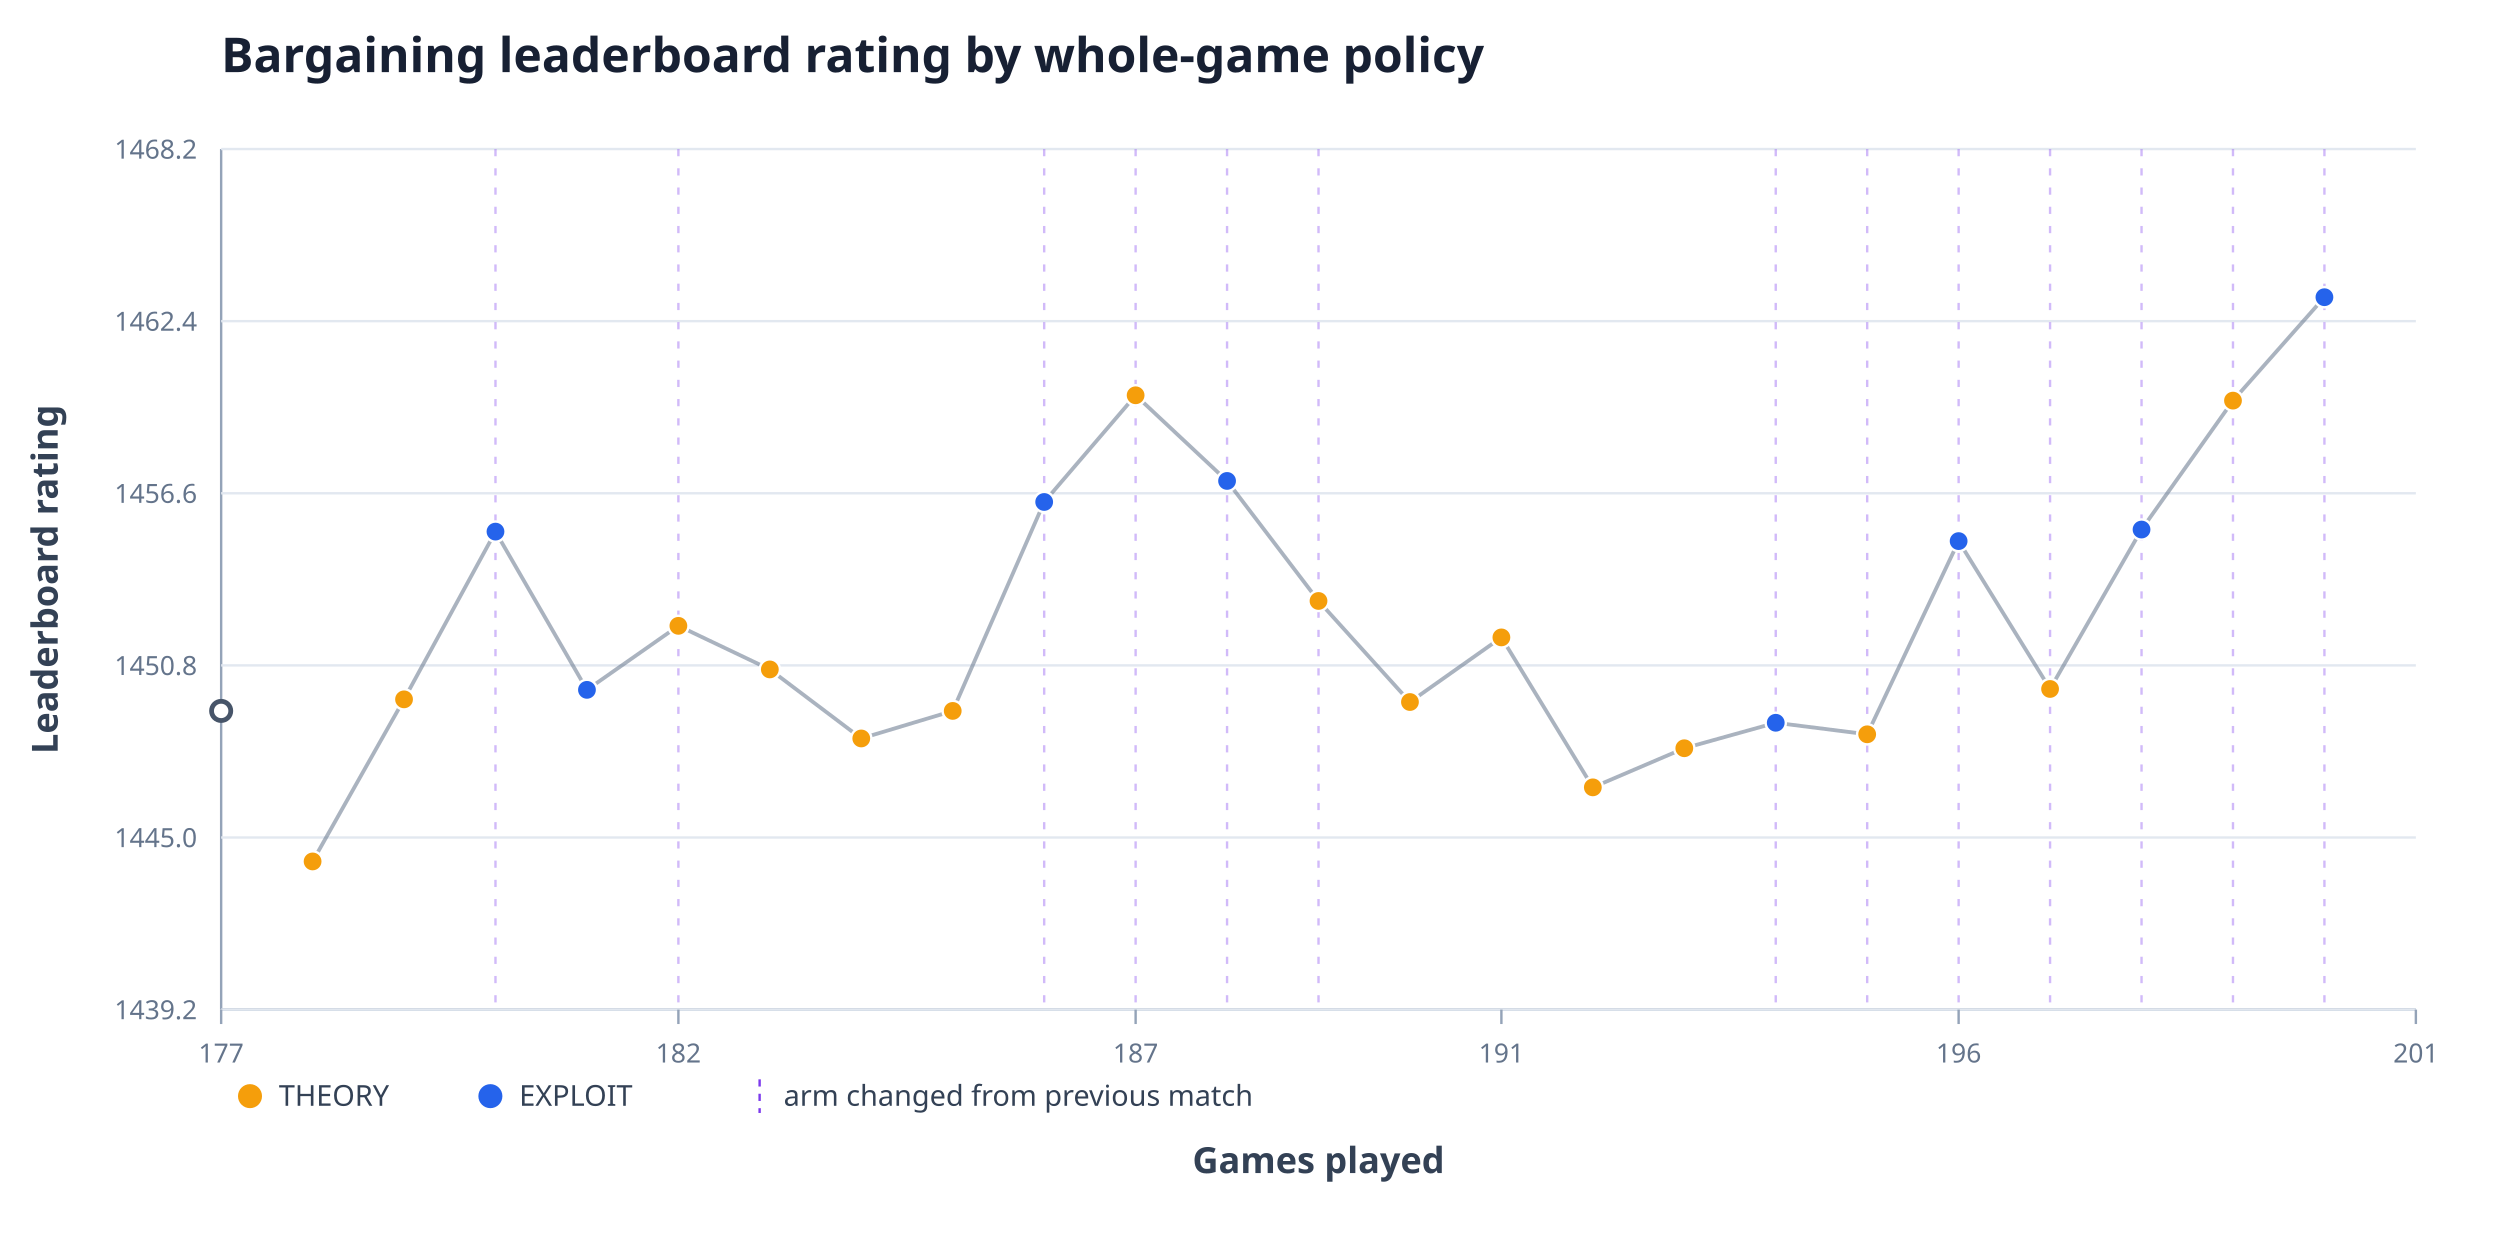
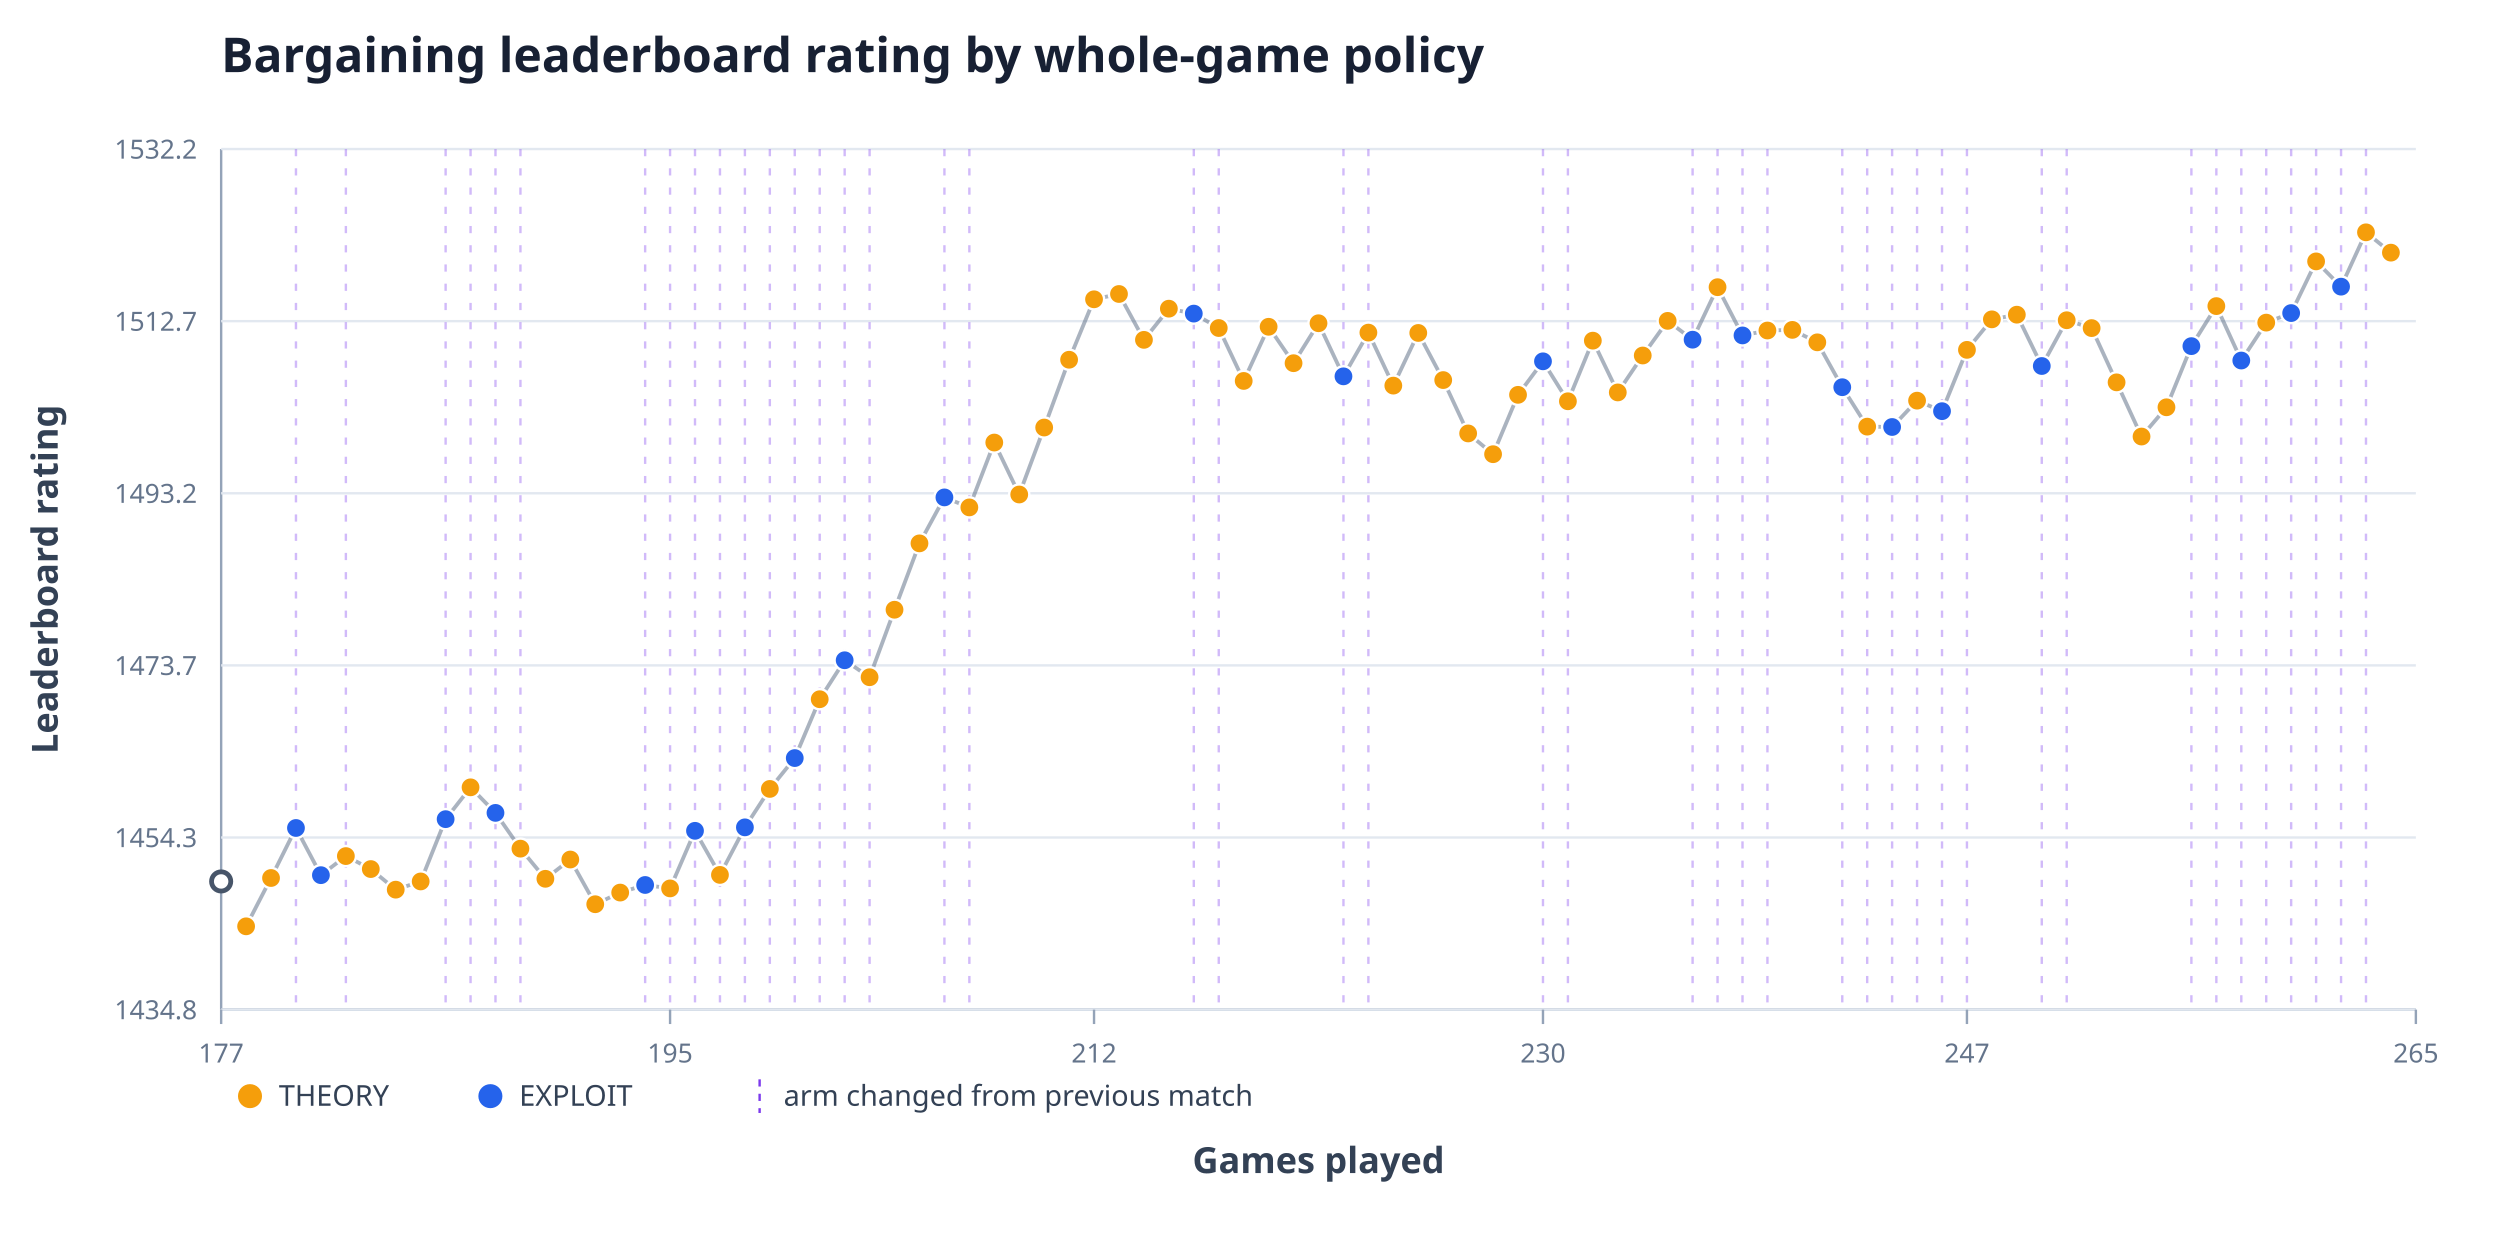
<svg xmlns="http://www.w3.org/2000/svg" width="1040" height="520" viewBox="0 0 1040 520" role="img">
  <rect width="1040" height="520" fill="white" />
  <text x="92.0" y="30" font-family="system-ui,sans-serif" font-size="20" font-weight="700" fill="#172033">Bargaining leaderboard rating by whole-game policy</text>
  <line x1="92.0" y1="420.0" x2="1005.0" y2="420.0" stroke="#94a3b8" />
  <line x1="92.0" y1="62.0" x2="92.0" y2="420.0" stroke="#94a3b8" />
  <text x="548.5" y="488" text-anchor="middle" font-family="system-ui,sans-serif" font-size="15" font-weight="650" fill="#334155">Games played</text>
  <text x="24" y="241.0" transform="rotate(-90 24 241.0)" text-anchor="middle" font-family="system-ui,sans-serif" font-size="15" font-weight="650" fill="#334155">Leaderboard rating</text>
  <line x1="92.0" y1="420.00" x2="1005.0" y2="420.00" stroke="#e2e8f0" />
-   <text x="82.0" y="424.00" text-anchor="end" font-family="system-ui,sans-serif" font-size="11" fill="#64748b">1439.2</text>
+   <text x="82.0" y="424.00" text-anchor="end" font-family="system-ui,sans-serif" font-size="11" fill="#64748b">1434.8</text>
  <line x1="92.0" y1="348.40" x2="1005.0" y2="348.40" stroke="#e2e8f0" />
-   <text x="82.0" y="352.40" text-anchor="end" font-family="system-ui,sans-serif" font-size="11" fill="#64748b">1445.0</text>
+   <text x="82.0" y="352.40" text-anchor="end" font-family="system-ui,sans-serif" font-size="11" fill="#64748b">1454.3</text>
  <line x1="92.0" y1="276.80" x2="1005.0" y2="276.80" stroke="#e2e8f0" />
-   <text x="82.0" y="280.80" text-anchor="end" font-family="system-ui,sans-serif" font-size="11" fill="#64748b">1450.8</text>
+   <text x="82.0" y="280.80" text-anchor="end" font-family="system-ui,sans-serif" font-size="11" fill="#64748b">1473.7</text>
  <line x1="92.0" y1="205.20" x2="1005.0" y2="205.20" stroke="#e2e8f0" />
-   <text x="82.0" y="209.20" text-anchor="end" font-family="system-ui,sans-serif" font-size="11" fill="#64748b">1456.6</text>
+   <text x="82.0" y="209.20" text-anchor="end" font-family="system-ui,sans-serif" font-size="11" fill="#64748b">1493.2</text>
  <line x1="92.0" y1="133.60" x2="1005.0" y2="133.60" stroke="#e2e8f0" />
-   <text x="82.0" y="137.60" text-anchor="end" font-family="system-ui,sans-serif" font-size="11" fill="#64748b">1462.4</text>
+   <text x="82.0" y="137.60" text-anchor="end" font-family="system-ui,sans-serif" font-size="11" fill="#64748b">1512.7</text>
  <line x1="92.0" y1="62.00" x2="1005.0" y2="62.00" stroke="#e2e8f0" />
-   <text x="82.0" y="66.00" text-anchor="end" font-family="system-ui,sans-serif" font-size="11" fill="#64748b">1468.2</text>
+   <text x="82.0" y="66.00" text-anchor="end" font-family="system-ui,sans-serif" font-size="11" fill="#64748b">1532.2</text>
  <line x1="92.00" y1="420.0" x2="92.00" y2="426.0" stroke="#94a3b8" />
  <text x="92.00" y="442.0" text-anchor="middle" font-family="system-ui,sans-serif" font-size="11" fill="#64748b">177</text>
-   <line x1="282.21" y1="420.0" x2="282.21" y2="426.0" stroke="#94a3b8" />
-   <text x="282.21" y="442.0" text-anchor="middle" font-family="system-ui,sans-serif" font-size="11" fill="#64748b">182</text>
-   <line x1="472.42" y1="420.0" x2="472.42" y2="426.0" stroke="#94a3b8" />
-   <text x="472.42" y="442.0" text-anchor="middle" font-family="system-ui,sans-serif" font-size="11" fill="#64748b">187</text>
-   <line x1="624.58" y1="420.0" x2="624.58" y2="426.0" stroke="#94a3b8" />
-   <text x="624.58" y="442.0" text-anchor="middle" font-family="system-ui,sans-serif" font-size="11" fill="#64748b">191</text>
-   <line x1="814.79" y1="420.0" x2="814.79" y2="426.0" stroke="#94a3b8" />
-   <text x="814.79" y="442.0" text-anchor="middle" font-family="system-ui,sans-serif" font-size="11" fill="#64748b">196</text>
+   <line x1="278.75" y1="420.0" x2="278.75" y2="426.0" stroke="#94a3b8" />
+   <text x="278.75" y="442.0" text-anchor="middle" font-family="system-ui,sans-serif" font-size="11" fill="#64748b">195</text>
+   <line x1="455.12" y1="420.0" x2="455.12" y2="426.0" stroke="#94a3b8" />
+   <text x="455.12" y="442.0" text-anchor="middle" font-family="system-ui,sans-serif" font-size="11" fill="#64748b">212</text>
+   <line x1="641.88" y1="420.0" x2="641.88" y2="426.0" stroke="#94a3b8" />
+   <text x="641.88" y="442.0" text-anchor="middle" font-family="system-ui,sans-serif" font-size="11" fill="#64748b">230</text>
+   <line x1="818.25" y1="420.0" x2="818.25" y2="426.0" stroke="#94a3b8" />
+   <text x="818.25" y="442.0" text-anchor="middle" font-family="system-ui,sans-serif" font-size="11" fill="#64748b">247</text>
  <line x1="1005.00" y1="420.0" x2="1005.00" y2="426.0" stroke="#94a3b8" />
-   <text x="1005.00" y="442.0" text-anchor="middle" font-family="system-ui,sans-serif" font-size="11" fill="#64748b">201</text>
-   <circle cx="92.00" cy="295.74" r="4" fill="white" stroke="#475569" stroke-width="2" />
-   <polyline points="130.04,358.36 168.08,290.93 206.12,221.15 244.17,286.98 282.21,260.35 320.25,278.48 358.29,307.20 396.33,295.74 434.38,208.82 472.42,164.44 510.46,200.07 548.50,250.00 586.54,292.04 624.58,265.16 662.62,327.54 700.67,311.27 738.71,300.67 776.75,305.47 814.79,225.10 852.83,286.61 890.88,220.29 928.92,166.66 966.96,123.64" fill="none" stroke="#64748b" stroke-width="1.6" opacity="0.55" />
-   <circle cx="130.04" cy="358.36" r="4.2" fill="#f59e0b" stroke="white" stroke-width="1" />
-   <circle cx="168.08" cy="290.93" r="4.2" fill="#f59e0b" stroke="white" stroke-width="1" />
+   <text x="1005.00" y="442.0" text-anchor="middle" font-family="system-ui,sans-serif" font-size="11" fill="#64748b">265</text>
+   <circle cx="92.00" cy="366.68" r="4" fill="white" stroke="#475569" stroke-width="2" />
+   <polyline points="102.38,385.35 112.75,365.25 123.12,344.44 133.50,364.07 143.88,356.13 154.25,361.53 164.62,370.10 175.00,366.68 185.38,340.77 195.75,327.53 206.12,338.16 216.50,353.04 226.88,365.58 237.25,357.56 247.62,376.16 258.00,371.31 268.38,368.15 278.75,369.58 289.12,345.62 299.50,363.96 309.88,344.18 320.25,328.19 330.62,315.36 341.00,290.88 351.38,274.67 361.75,281.73 372.12,253.65 382.50,226.04 392.88,206.92 403.25,211.08 413.62,184.10 424.00,205.71 434.38,177.85 444.75,149.65 455.12,124.51 465.50,122.30 475.88,141.38 486.25,128.41 496.62,130.46 507.00,136.46 517.38,158.47 527.75,135.94 538.12,151.09 548.50,134.47 558.88,156.56 569.25,138.37 579.62,160.42 590.00,138.51 600.38,158.11 610.75,180.31 621.12,188.95 631.50,164.25 641.88,150.31 652.25,166.93 662.62,141.71 673.00,163.25 683.38,147.89 693.75,133.48 704.12,141.31 714.50,119.47 724.88,139.54 735.25,137.49 745.62,137.23 756.00,142.41 766.38,161.08 776.75,177.48 787.12,177.63 797.50,166.67 807.88,171.05 818.25,145.54 828.62,132.85 839.00,130.91 849.38,152.26 859.75,133.22 870.12,136.49 880.50,159.06 890.88,181.60 901.25,169.43 911.62,143.99 922.00,127.34 932.38,149.98 942.75,134.21 953.12,130.24 963.50,108.74 973.88,119.25 984.25,96.65 994.62,105.10" fill="none" stroke="#64748b" stroke-width="1.6" opacity="0.55" />
+   <circle cx="102.38" cy="385.35" r="4.2" fill="#f59e0b" stroke="white" stroke-width="1" />
+   <circle cx="112.75" cy="365.25" r="4.2" fill="#f59e0b" stroke="white" stroke-width="1" />
+   <line x1="123.12" y1="62.0" x2="123.12" y2="420.0" stroke="#7c3aed" stroke-width="1" stroke-dasharray="3,5" opacity="0.35" />
+   <circle cx="123.12" cy="344.44" r="4.2" fill="#2563eb" stroke="white" stroke-width="1" />
+   <circle cx="133.50" cy="364.07" r="4.2" fill="#2563eb" stroke="white" stroke-width="1" />
+   <line x1="143.88" y1="62.0" x2="143.88" y2="420.0" stroke="#7c3aed" stroke-width="1" stroke-dasharray="3,5" opacity="0.35" />
+   <circle cx="143.88" cy="356.13" r="4.2" fill="#f59e0b" stroke="white" stroke-width="1" />
+   <circle cx="154.25" cy="361.53" r="4.2" fill="#f59e0b" stroke="white" stroke-width="1" />
+   <circle cx="164.62" cy="370.10" r="4.2" fill="#f59e0b" stroke="white" stroke-width="1" />
+   <circle cx="175.00" cy="366.68" r="4.2" fill="#f59e0b" stroke="white" stroke-width="1" />
+   <line x1="185.38" y1="62.0" x2="185.38" y2="420.0" stroke="#7c3aed" stroke-width="1" stroke-dasharray="3,5" opacity="0.35" />
+   <circle cx="185.38" cy="340.77" r="4.2" fill="#2563eb" stroke="white" stroke-width="1" />
+   <line x1="195.75" y1="62.0" x2="195.75" y2="420.0" stroke="#7c3aed" stroke-width="1" stroke-dasharray="3,5" opacity="0.35" />
+   <circle cx="195.75" cy="327.53" r="4.2" fill="#f59e0b" stroke="white" stroke-width="1" />
  <line x1="206.12" y1="62.0" x2="206.12" y2="420.0" stroke="#7c3aed" stroke-width="1" stroke-dasharray="3,5" opacity="0.35" />
-   <circle cx="206.12" cy="221.15" r="4.2" fill="#2563eb" stroke="white" stroke-width="1" />
-   <circle cx="244.17" cy="286.98" r="4.2" fill="#2563eb" stroke="white" stroke-width="1" />
-   <line x1="282.21" y1="62.0" x2="282.21" y2="420.0" stroke="#7c3aed" stroke-width="1" stroke-dasharray="3,5" opacity="0.35" />
-   <circle cx="282.21" cy="260.35" r="4.2" fill="#f59e0b" stroke="white" stroke-width="1" />
-   <circle cx="320.25" cy="278.48" r="4.2" fill="#f59e0b" stroke="white" stroke-width="1" />
-   <circle cx="358.29" cy="307.20" r="4.2" fill="#f59e0b" stroke="white" stroke-width="1" />
-   <circle cx="396.33" cy="295.74" r="4.2" fill="#f59e0b" stroke="white" stroke-width="1" />
-   <line x1="434.38" y1="62.0" x2="434.38" y2="420.0" stroke="#7c3aed" stroke-width="1" stroke-dasharray="3,5" opacity="0.35" />
-   <circle cx="434.38" cy="208.82" r="4.2" fill="#2563eb" stroke="white" stroke-width="1" />
-   <line x1="472.42" y1="62.0" x2="472.42" y2="420.0" stroke="#7c3aed" stroke-width="1" stroke-dasharray="3,5" opacity="0.35" />
-   <circle cx="472.42" cy="164.44" r="4.2" fill="#f59e0b" stroke="white" stroke-width="1" />
-   <line x1="510.46" y1="62.0" x2="510.46" y2="420.0" stroke="#7c3aed" stroke-width="1" stroke-dasharray="3,5" opacity="0.35" />
-   <circle cx="510.46" cy="200.07" r="4.2" fill="#2563eb" stroke="white" stroke-width="1" />
-   <line x1="548.50" y1="62.0" x2="548.50" y2="420.0" stroke="#7c3aed" stroke-width="1" stroke-dasharray="3,5" opacity="0.35" />
-   <circle cx="548.50" cy="250.00" r="4.2" fill="#f59e0b" stroke="white" stroke-width="1" />
-   <circle cx="586.54" cy="292.04" r="4.2" fill="#f59e0b" stroke="white" stroke-width="1" />
-   <circle cx="624.58" cy="265.16" r="4.2" fill="#f59e0b" stroke="white" stroke-width="1" />
-   <circle cx="662.62" cy="327.54" r="4.2" fill="#f59e0b" stroke="white" stroke-width="1" />
-   <circle cx="700.67" cy="311.27" r="4.2" fill="#f59e0b" stroke="white" stroke-width="1" />
-   <line x1="738.71" y1="62.0" x2="738.71" y2="420.0" stroke="#7c3aed" stroke-width="1" stroke-dasharray="3,5" opacity="0.35" />
-   <circle cx="738.71" cy="300.67" r="4.2" fill="#2563eb" stroke="white" stroke-width="1" />
+   <circle cx="206.12" cy="338.16" r="4.2" fill="#2563eb" stroke="white" stroke-width="1" />
+   <line x1="216.50" y1="62.0" x2="216.50" y2="420.0" stroke="#7c3aed" stroke-width="1" stroke-dasharray="3,5" opacity="0.35" />
+   <circle cx="216.50" cy="353.04" r="4.2" fill="#f59e0b" stroke="white" stroke-width="1" />
+   <circle cx="226.88" cy="365.58" r="4.2" fill="#f59e0b" stroke="white" stroke-width="1" />
+   <circle cx="237.25" cy="357.56" r="4.2" fill="#f59e0b" stroke="white" stroke-width="1" />
+   <circle cx="247.62" cy="376.16" r="4.2" fill="#f59e0b" stroke="white" stroke-width="1" />
+   <circle cx="258.00" cy="371.31" r="4.2" fill="#f59e0b" stroke="white" stroke-width="1" />
+   <line x1="268.38" y1="62.0" x2="268.38" y2="420.0" stroke="#7c3aed" stroke-width="1" stroke-dasharray="3,5" opacity="0.35" />
+   <circle cx="268.38" cy="368.15" r="4.2" fill="#2563eb" stroke="white" stroke-width="1" />
+   <line x1="278.75" y1="62.0" x2="278.75" y2="420.0" stroke="#7c3aed" stroke-width="1" stroke-dasharray="3,5" opacity="0.35" />
+   <circle cx="278.75" cy="369.58" r="4.2" fill="#f59e0b" stroke="white" stroke-width="1" />
+   <line x1="289.12" y1="62.0" x2="289.12" y2="420.0" stroke="#7c3aed" stroke-width="1" stroke-dasharray="3,5" opacity="0.35" />
+   <circle cx="289.12" cy="345.62" r="4.2" fill="#2563eb" stroke="white" stroke-width="1" />
+   <line x1="299.50" y1="62.0" x2="299.50" y2="420.0" stroke="#7c3aed" stroke-width="1" stroke-dasharray="3,5" opacity="0.35" />
+   <circle cx="299.50" cy="363.96" r="4.2" fill="#f59e0b" stroke="white" stroke-width="1" />
+   <line x1="309.88" y1="62.0" x2="309.88" y2="420.0" stroke="#7c3aed" stroke-width="1" stroke-dasharray="3,5" opacity="0.35" />
+   <circle cx="309.88" cy="344.18" r="4.2" fill="#2563eb" stroke="white" stroke-width="1" />
+   <line x1="320.25" y1="62.0" x2="320.25" y2="420.0" stroke="#7c3aed" stroke-width="1" stroke-dasharray="3,5" opacity="0.35" />
+   <circle cx="320.25" cy="328.19" r="4.2" fill="#f59e0b" stroke="white" stroke-width="1" />
+   <line x1="330.62" y1="62.0" x2="330.62" y2="420.0" stroke="#7c3aed" stroke-width="1" stroke-dasharray="3,5" opacity="0.35" />
+   <circle cx="330.62" cy="315.36" r="4.2" fill="#2563eb" stroke="white" stroke-width="1" />
+   <line x1="341.00" y1="62.0" x2="341.00" y2="420.0" stroke="#7c3aed" stroke-width="1" stroke-dasharray="3,5" opacity="0.35" />
+   <circle cx="341.00" cy="290.88" r="4.2" fill="#f59e0b" stroke="white" stroke-width="1" />
+   <line x1="351.38" y1="62.0" x2="351.38" y2="420.0" stroke="#7c3aed" stroke-width="1" stroke-dasharray="3,5" opacity="0.35" />
+   <circle cx="351.38" cy="274.67" r="4.2" fill="#2563eb" stroke="white" stroke-width="1" />
+   <line x1="361.75" y1="62.0" x2="361.75" y2="420.0" stroke="#7c3aed" stroke-width="1" stroke-dasharray="3,5" opacity="0.35" />
+   <circle cx="361.75" cy="281.73" r="4.2" fill="#f59e0b" stroke="white" stroke-width="1" />
+   <circle cx="372.12" cy="253.65" r="4.2" fill="#f59e0b" stroke="white" stroke-width="1" />
+   <circle cx="382.50" cy="226.04" r="4.2" fill="#f59e0b" stroke="white" stroke-width="1" />
+   <line x1="392.88" y1="62.0" x2="392.88" y2="420.0" stroke="#7c3aed" stroke-width="1" stroke-dasharray="3,5" opacity="0.35" />
+   <circle cx="392.88" cy="206.92" r="4.2" fill="#2563eb" stroke="white" stroke-width="1" />
+   <line x1="403.25" y1="62.0" x2="403.25" y2="420.0" stroke="#7c3aed" stroke-width="1" stroke-dasharray="3,5" opacity="0.35" />
+   <circle cx="403.25" cy="211.08" r="4.2" fill="#f59e0b" stroke="white" stroke-width="1" />
+   <circle cx="413.62" cy="184.10" r="4.2" fill="#f59e0b" stroke="white" stroke-width="1" />
+   <circle cx="424.00" cy="205.71" r="4.2" fill="#f59e0b" stroke="white" stroke-width="1" />
+   <circle cx="434.38" cy="177.85" r="4.2" fill="#f59e0b" stroke="white" stroke-width="1" />
+   <circle cx="444.75" cy="149.65" r="4.2" fill="#f59e0b" stroke="white" stroke-width="1" />
+   <circle cx="455.12" cy="124.51" r="4.2" fill="#f59e0b" stroke="white" stroke-width="1" />
+   <circle cx="465.50" cy="122.30" r="4.2" fill="#f59e0b" stroke="white" stroke-width="1" />
+   <circle cx="475.88" cy="141.38" r="4.2" fill="#f59e0b" stroke="white" stroke-width="1" />
+   <circle cx="486.25" cy="128.41" r="4.2" fill="#f59e0b" stroke="white" stroke-width="1" />
+   <line x1="496.62" y1="62.0" x2="496.62" y2="420.0" stroke="#7c3aed" stroke-width="1" stroke-dasharray="3,5" opacity="0.35" />
+   <circle cx="496.62" cy="130.46" r="4.2" fill="#2563eb" stroke="white" stroke-width="1" />
+   <line x1="507.00" y1="62.0" x2="507.00" y2="420.0" stroke="#7c3aed" stroke-width="1" stroke-dasharray="3,5" opacity="0.35" />
+   <circle cx="507.00" cy="136.46" r="4.2" fill="#f59e0b" stroke="white" stroke-width="1" />
+   <circle cx="517.38" cy="158.47" r="4.2" fill="#f59e0b" stroke="white" stroke-width="1" />
+   <circle cx="527.75" cy="135.94" r="4.2" fill="#f59e0b" stroke="white" stroke-width="1" />
+   <circle cx="538.12" cy="151.09" r="4.2" fill="#f59e0b" stroke="white" stroke-width="1" />
+   <circle cx="548.50" cy="134.47" r="4.2" fill="#f59e0b" stroke="white" stroke-width="1" />
+   <line x1="558.88" y1="62.0" x2="558.88" y2="420.0" stroke="#7c3aed" stroke-width="1" stroke-dasharray="3,5" opacity="0.35" />
+   <circle cx="558.88" cy="156.56" r="4.2" fill="#2563eb" stroke="white" stroke-width="1" />
+   <line x1="569.25" y1="62.0" x2="569.25" y2="420.0" stroke="#7c3aed" stroke-width="1" stroke-dasharray="3,5" opacity="0.35" />
+   <circle cx="569.25" cy="138.37" r="4.2" fill="#f59e0b" stroke="white" stroke-width="1" />
+   <circle cx="579.62" cy="160.42" r="4.2" fill="#f59e0b" stroke="white" stroke-width="1" />
+   <circle cx="590.00" cy="138.51" r="4.2" fill="#f59e0b" stroke="white" stroke-width="1" />
+   <circle cx="600.38" cy="158.11" r="4.2" fill="#f59e0b" stroke="white" stroke-width="1" />
+   <circle cx="610.75" cy="180.31" r="4.2" fill="#f59e0b" stroke="white" stroke-width="1" />
+   <circle cx="621.12" cy="188.95" r="4.2" fill="#f59e0b" stroke="white" stroke-width="1" />
+   <circle cx="631.50" cy="164.25" r="4.2" fill="#f59e0b" stroke="white" stroke-width="1" />
+   <line x1="641.88" y1="62.0" x2="641.88" y2="420.0" stroke="#7c3aed" stroke-width="1" stroke-dasharray="3,5" opacity="0.35" />
+   <circle cx="641.88" cy="150.31" r="4.2" fill="#2563eb" stroke="white" stroke-width="1" />
+   <line x1="652.25" y1="62.0" x2="652.25" y2="420.0" stroke="#7c3aed" stroke-width="1" stroke-dasharray="3,5" opacity="0.35" />
+   <circle cx="652.25" cy="166.93" r="4.2" fill="#f59e0b" stroke="white" stroke-width="1" />
+   <circle cx="662.62" cy="141.71" r="4.2" fill="#f59e0b" stroke="white" stroke-width="1" />
+   <circle cx="673.00" cy="163.25" r="4.2" fill="#f59e0b" stroke="white" stroke-width="1" />
+   <circle cx="683.38" cy="147.89" r="4.2" fill="#f59e0b" stroke="white" stroke-width="1" />
+   <circle cx="693.75" cy="133.48" r="4.2" fill="#f59e0b" stroke="white" stroke-width="1" />
+   <line x1="704.12" y1="62.0" x2="704.12" y2="420.0" stroke="#7c3aed" stroke-width="1" stroke-dasharray="3,5" opacity="0.35" />
+   <circle cx="704.12" cy="141.31" r="4.2" fill="#2563eb" stroke="white" stroke-width="1" />
+   <line x1="714.50" y1="62.0" x2="714.50" y2="420.0" stroke="#7c3aed" stroke-width="1" stroke-dasharray="3,5" opacity="0.35" />
+   <circle cx="714.50" cy="119.47" r="4.2" fill="#f59e0b" stroke="white" stroke-width="1" />
+   <line x1="724.88" y1="62.0" x2="724.88" y2="420.0" stroke="#7c3aed" stroke-width="1" stroke-dasharray="3,5" opacity="0.35" />
+   <circle cx="724.88" cy="139.54" r="4.2" fill="#2563eb" stroke="white" stroke-width="1" />
+   <line x1="735.25" y1="62.0" x2="735.25" y2="420.0" stroke="#7c3aed" stroke-width="1" stroke-dasharray="3,5" opacity="0.35" />
+   <circle cx="735.25" cy="137.49" r="4.2" fill="#f59e0b" stroke="white" stroke-width="1" />
+   <circle cx="745.62" cy="137.23" r="4.2" fill="#f59e0b" stroke="white" stroke-width="1" />
+   <circle cx="756.00" cy="142.41" r="4.2" fill="#f59e0b" stroke="white" stroke-width="1" />
+   <line x1="766.38" y1="62.0" x2="766.38" y2="420.0" stroke="#7c3aed" stroke-width="1" stroke-dasharray="3,5" opacity="0.35" />
+   <circle cx="766.38" cy="161.08" r="4.2" fill="#2563eb" stroke="white" stroke-width="1" />
  <line x1="776.75" y1="62.0" x2="776.75" y2="420.0" stroke="#7c3aed" stroke-width="1" stroke-dasharray="3,5" opacity="0.35" />
-   <circle cx="776.75" cy="305.47" r="4.2" fill="#f59e0b" stroke="white" stroke-width="1" />
-   <line x1="814.79" y1="62.0" x2="814.79" y2="420.0" stroke="#7c3aed" stroke-width="1" stroke-dasharray="3,5" opacity="0.35" />
-   <circle cx="814.79" cy="225.10" r="4.2" fill="#2563eb" stroke="white" stroke-width="1" />
-   <line x1="852.83" y1="62.0" x2="852.83" y2="420.0" stroke="#7c3aed" stroke-width="1" stroke-dasharray="3,5" opacity="0.35" />
-   <circle cx="852.83" cy="286.61" r="4.2" fill="#f59e0b" stroke="white" stroke-width="1" />
-   <line x1="890.88" y1="62.0" x2="890.88" y2="420.0" stroke="#7c3aed" stroke-width="1" stroke-dasharray="3,5" opacity="0.35" />
-   <circle cx="890.88" cy="220.29" r="4.2" fill="#2563eb" stroke="white" stroke-width="1" />
-   <line x1="928.92" y1="62.0" x2="928.92" y2="420.0" stroke="#7c3aed" stroke-width="1" stroke-dasharray="3,5" opacity="0.35" />
-   <circle cx="928.92" cy="166.66" r="4.2" fill="#f59e0b" stroke="white" stroke-width="1" />
-   <line x1="966.96" y1="62.0" x2="966.96" y2="420.0" stroke="#7c3aed" stroke-width="1" stroke-dasharray="3,5" opacity="0.35" />
-   <circle cx="966.96" cy="123.64" r="4.2" fill="#2563eb" stroke="white" stroke-width="1" />
+   <circle cx="776.75" cy="177.48" r="4.2" fill="#f59e0b" stroke="white" stroke-width="1" />
+   <line x1="787.12" y1="62.0" x2="787.12" y2="420.0" stroke="#7c3aed" stroke-width="1" stroke-dasharray="3,5" opacity="0.35" />
+   <circle cx="787.12" cy="177.63" r="4.2" fill="#2563eb" stroke="white" stroke-width="1" />
+   <line x1="797.50" y1="62.0" x2="797.50" y2="420.0" stroke="#7c3aed" stroke-width="1" stroke-dasharray="3,5" opacity="0.35" />
+   <circle cx="797.50" cy="166.67" r="4.2" fill="#f59e0b" stroke="white" stroke-width="1" />
+   <line x1="807.88" y1="62.0" x2="807.88" y2="420.0" stroke="#7c3aed" stroke-width="1" stroke-dasharray="3,5" opacity="0.35" />
+   <circle cx="807.88" cy="171.05" r="4.2" fill="#2563eb" stroke="white" stroke-width="1" />
+   <line x1="818.25" y1="62.0" x2="818.25" y2="420.0" stroke="#7c3aed" stroke-width="1" stroke-dasharray="3,5" opacity="0.35" />
+   <circle cx="818.25" cy="145.54" r="4.2" fill="#f59e0b" stroke="white" stroke-width="1" />
+   <circle cx="828.62" cy="132.85" r="4.2" fill="#f59e0b" stroke="white" stroke-width="1" />
+   <circle cx="839.00" cy="130.91" r="4.2" fill="#f59e0b" stroke="white" stroke-width="1" />
+   <line x1="849.38" y1="62.0" x2="849.38" y2="420.0" stroke="#7c3aed" stroke-width="1" stroke-dasharray="3,5" opacity="0.35" />
+   <circle cx="849.38" cy="152.26" r="4.2" fill="#2563eb" stroke="white" stroke-width="1" />
+   <line x1="859.75" y1="62.0" x2="859.75" y2="420.0" stroke="#7c3aed" stroke-width="1" stroke-dasharray="3,5" opacity="0.35" />
+   <circle cx="859.75" cy="133.22" r="4.2" fill="#f59e0b" stroke="white" stroke-width="1" />
+   <circle cx="870.12" cy="136.49" r="4.2" fill="#f59e0b" stroke="white" stroke-width="1" />
+   <circle cx="880.50" cy="159.06" r="4.2" fill="#f59e0b" stroke="white" stroke-width="1" />
+   <circle cx="890.88" cy="181.60" r="4.2" fill="#f59e0b" stroke="white" stroke-width="1" />
+   <circle cx="901.25" cy="169.43" r="4.2" fill="#f59e0b" stroke="white" stroke-width="1" />
+   <line x1="911.62" y1="62.0" x2="911.62" y2="420.0" stroke="#7c3aed" stroke-width="1" stroke-dasharray="3,5" opacity="0.35" />
+   <circle cx="911.62" cy="143.99" r="4.2" fill="#2563eb" stroke="white" stroke-width="1" />
+   <line x1="922.00" y1="62.0" x2="922.00" y2="420.0" stroke="#7c3aed" stroke-width="1" stroke-dasharray="3,5" opacity="0.35" />
+   <circle cx="922.00" cy="127.34" r="4.2" fill="#f59e0b" stroke="white" stroke-width="1" />
+   <line x1="932.38" y1="62.0" x2="932.38" y2="420.0" stroke="#7c3aed" stroke-width="1" stroke-dasharray="3,5" opacity="0.35" />
+   <circle cx="932.38" cy="149.98" r="4.2" fill="#2563eb" stroke="white" stroke-width="1" />
+   <line x1="942.75" y1="62.0" x2="942.75" y2="420.0" stroke="#7c3aed" stroke-width="1" stroke-dasharray="3,5" opacity="0.35" />
+   <circle cx="942.75" cy="134.21" r="4.2" fill="#f59e0b" stroke="white" stroke-width="1" />
+   <line x1="953.12" y1="62.0" x2="953.12" y2="420.0" stroke="#7c3aed" stroke-width="1" stroke-dasharray="3,5" opacity="0.35" />
+   <circle cx="953.12" cy="130.24" r="4.2" fill="#2563eb" stroke="white" stroke-width="1" />
+   <line x1="963.50" y1="62.0" x2="963.50" y2="420.0" stroke="#7c3aed" stroke-width="1" stroke-dasharray="3,5" opacity="0.35" />
+   <circle cx="963.50" cy="108.74" r="4.2" fill="#f59e0b" stroke="white" stroke-width="1" />
+   <line x1="973.88" y1="62.0" x2="973.88" y2="420.0" stroke="#7c3aed" stroke-width="1" stroke-dasharray="3,5" opacity="0.35" />
+   <circle cx="973.88" cy="119.25" r="4.2" fill="#2563eb" stroke="white" stroke-width="1" />
+   <line x1="984.25" y1="62.0" x2="984.25" y2="420.0" stroke="#7c3aed" stroke-width="1" stroke-dasharray="3,5" opacity="0.35" />
+   <circle cx="984.25" cy="96.65" r="4.2" fill="#f59e0b" stroke="white" stroke-width="1" />
+   <circle cx="994.62" cy="105.10" r="4.2" fill="#f59e0b" stroke="white" stroke-width="1" />
  <circle cx="104.0" cy="456" r="5" fill="#f59e0b" />
  <text x="116.0" y="460" font-family="system-ui,sans-serif" font-size="12" fill="#334155">THEORY</text>
  <circle cx="204.0" cy="456" r="5" fill="#2563eb" />
  <text x="216.0" y="460" font-family="system-ui,sans-serif" font-size="12" fill="#334155">EXPLOIT</text>
  <line x1="316.0" y1="449" x2="316.0" y2="463" stroke="#7c3aed" stroke-dasharray="3,3" />
  <text x="326.0" y="460" font-family="system-ui,sans-serif" font-size="12" fill="#334155">arm changed from previous match</text>
</svg>
